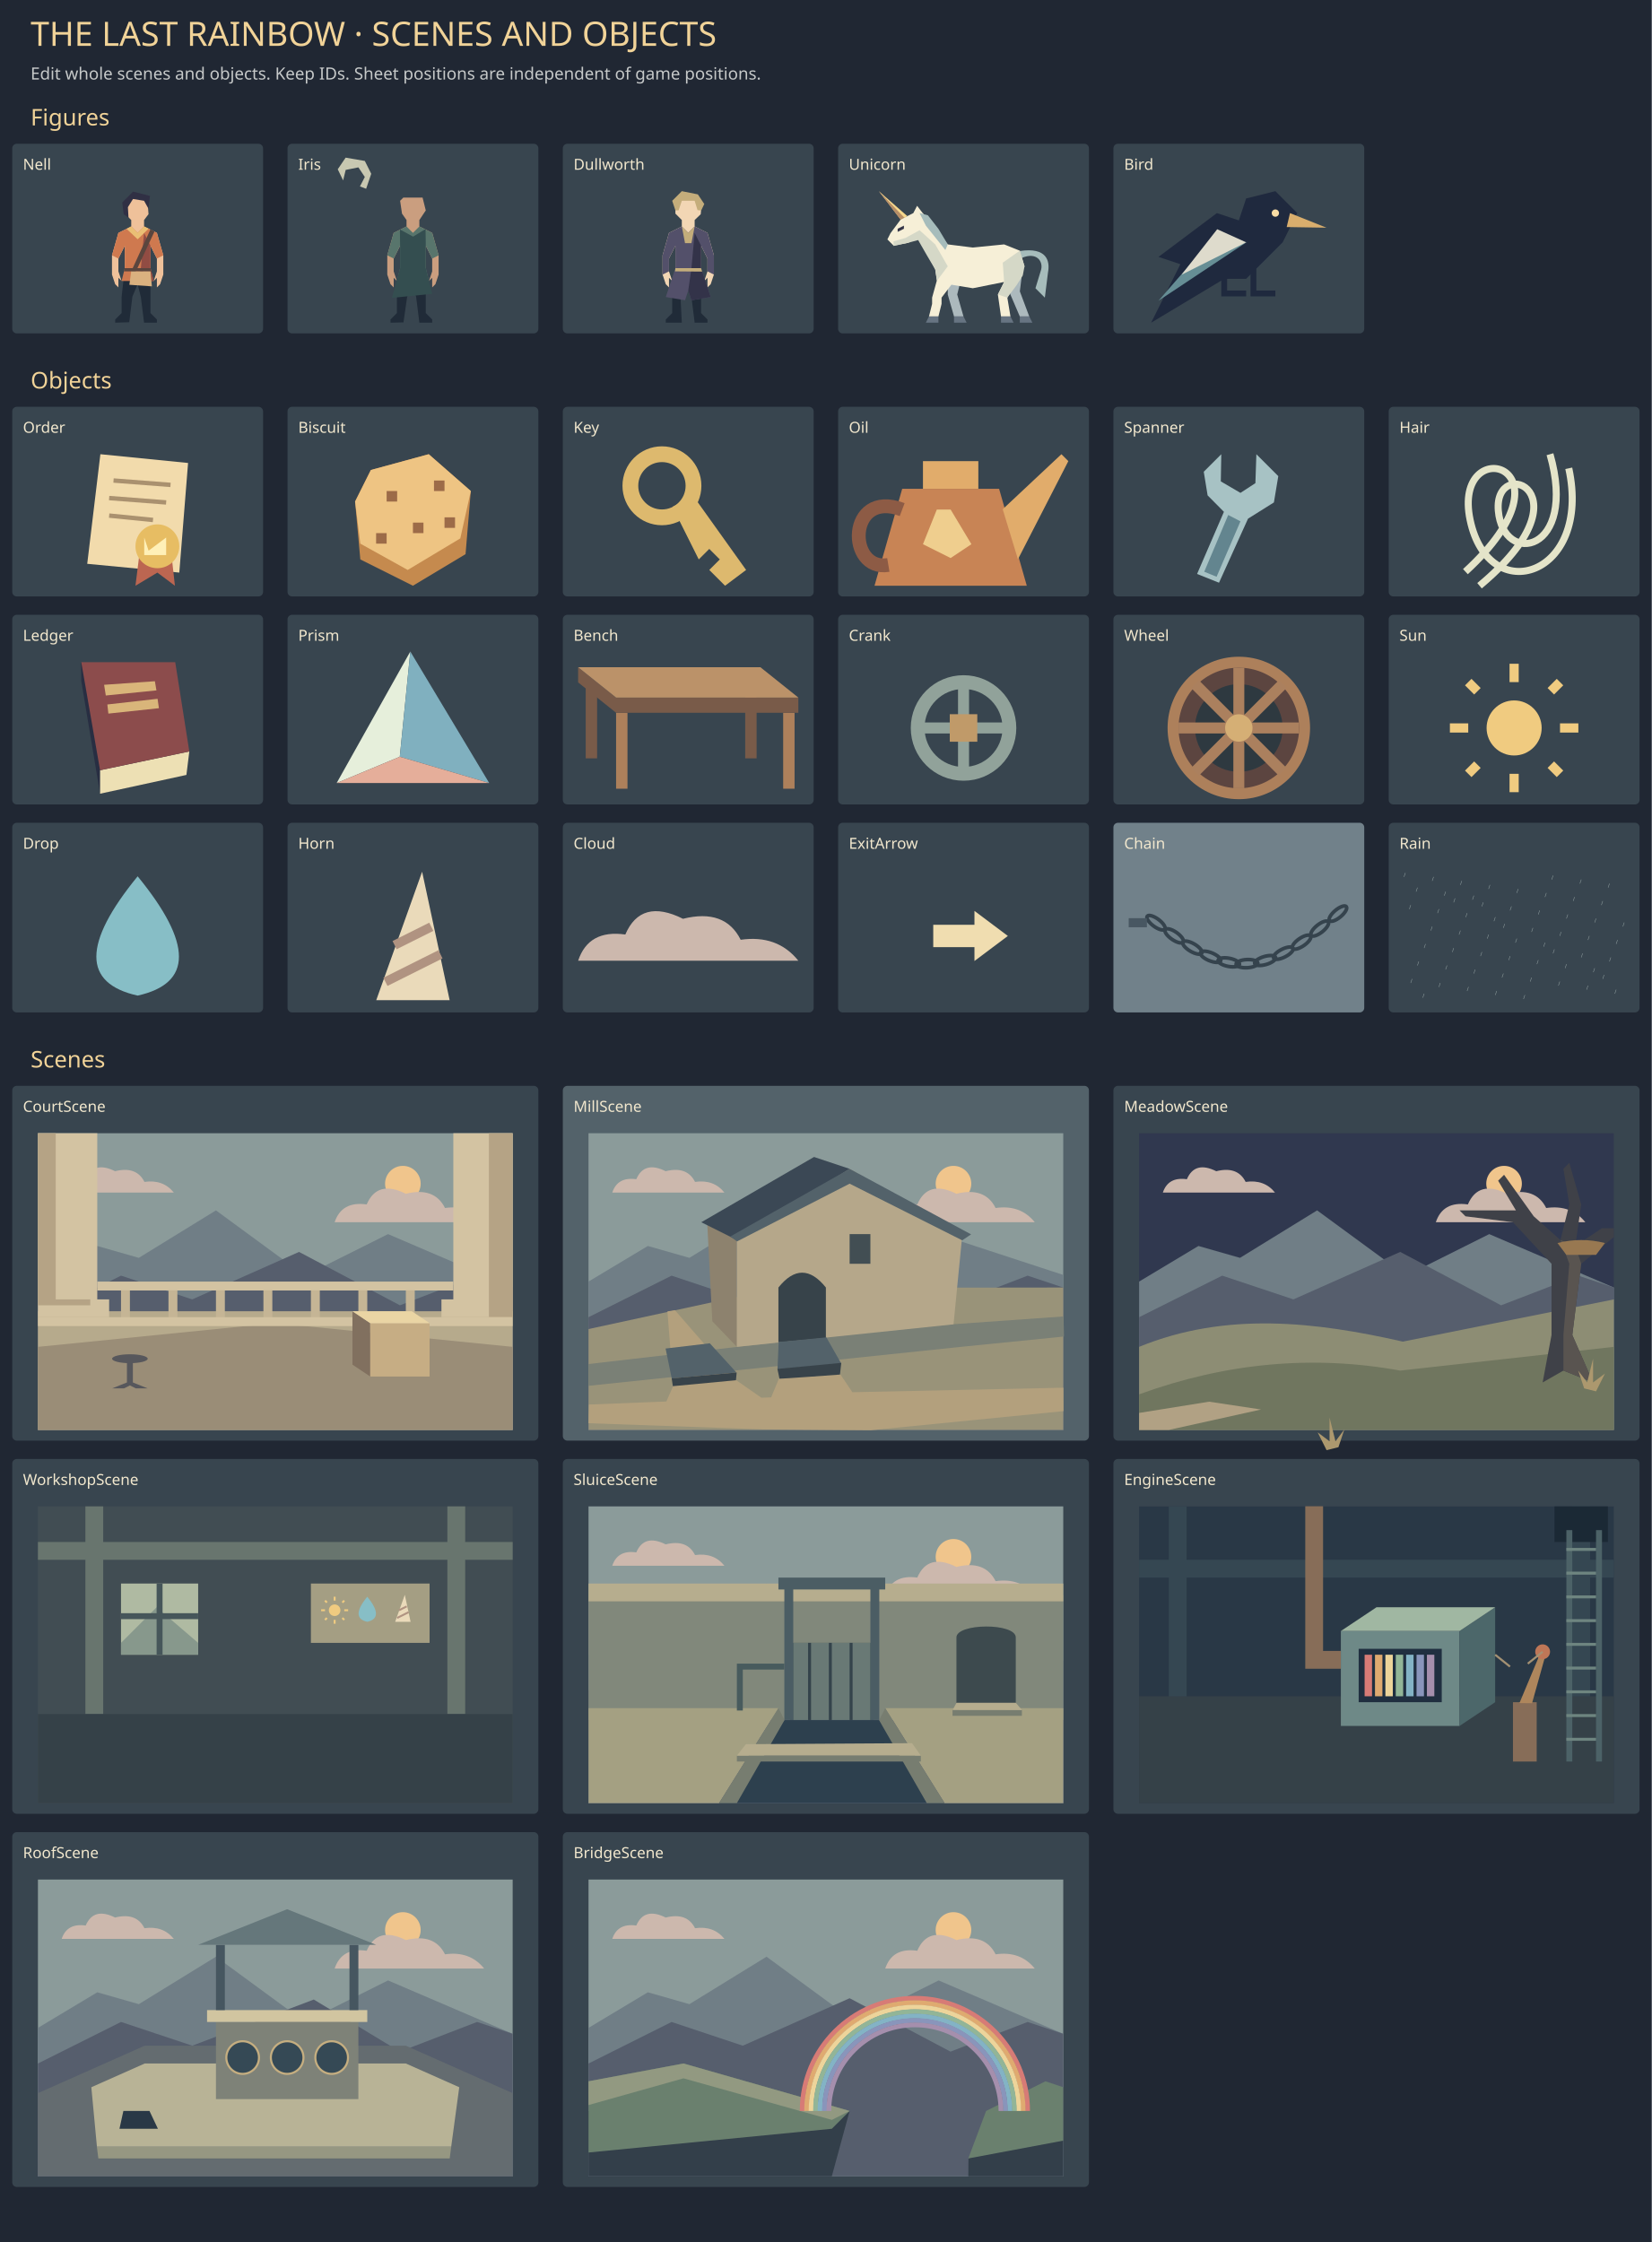
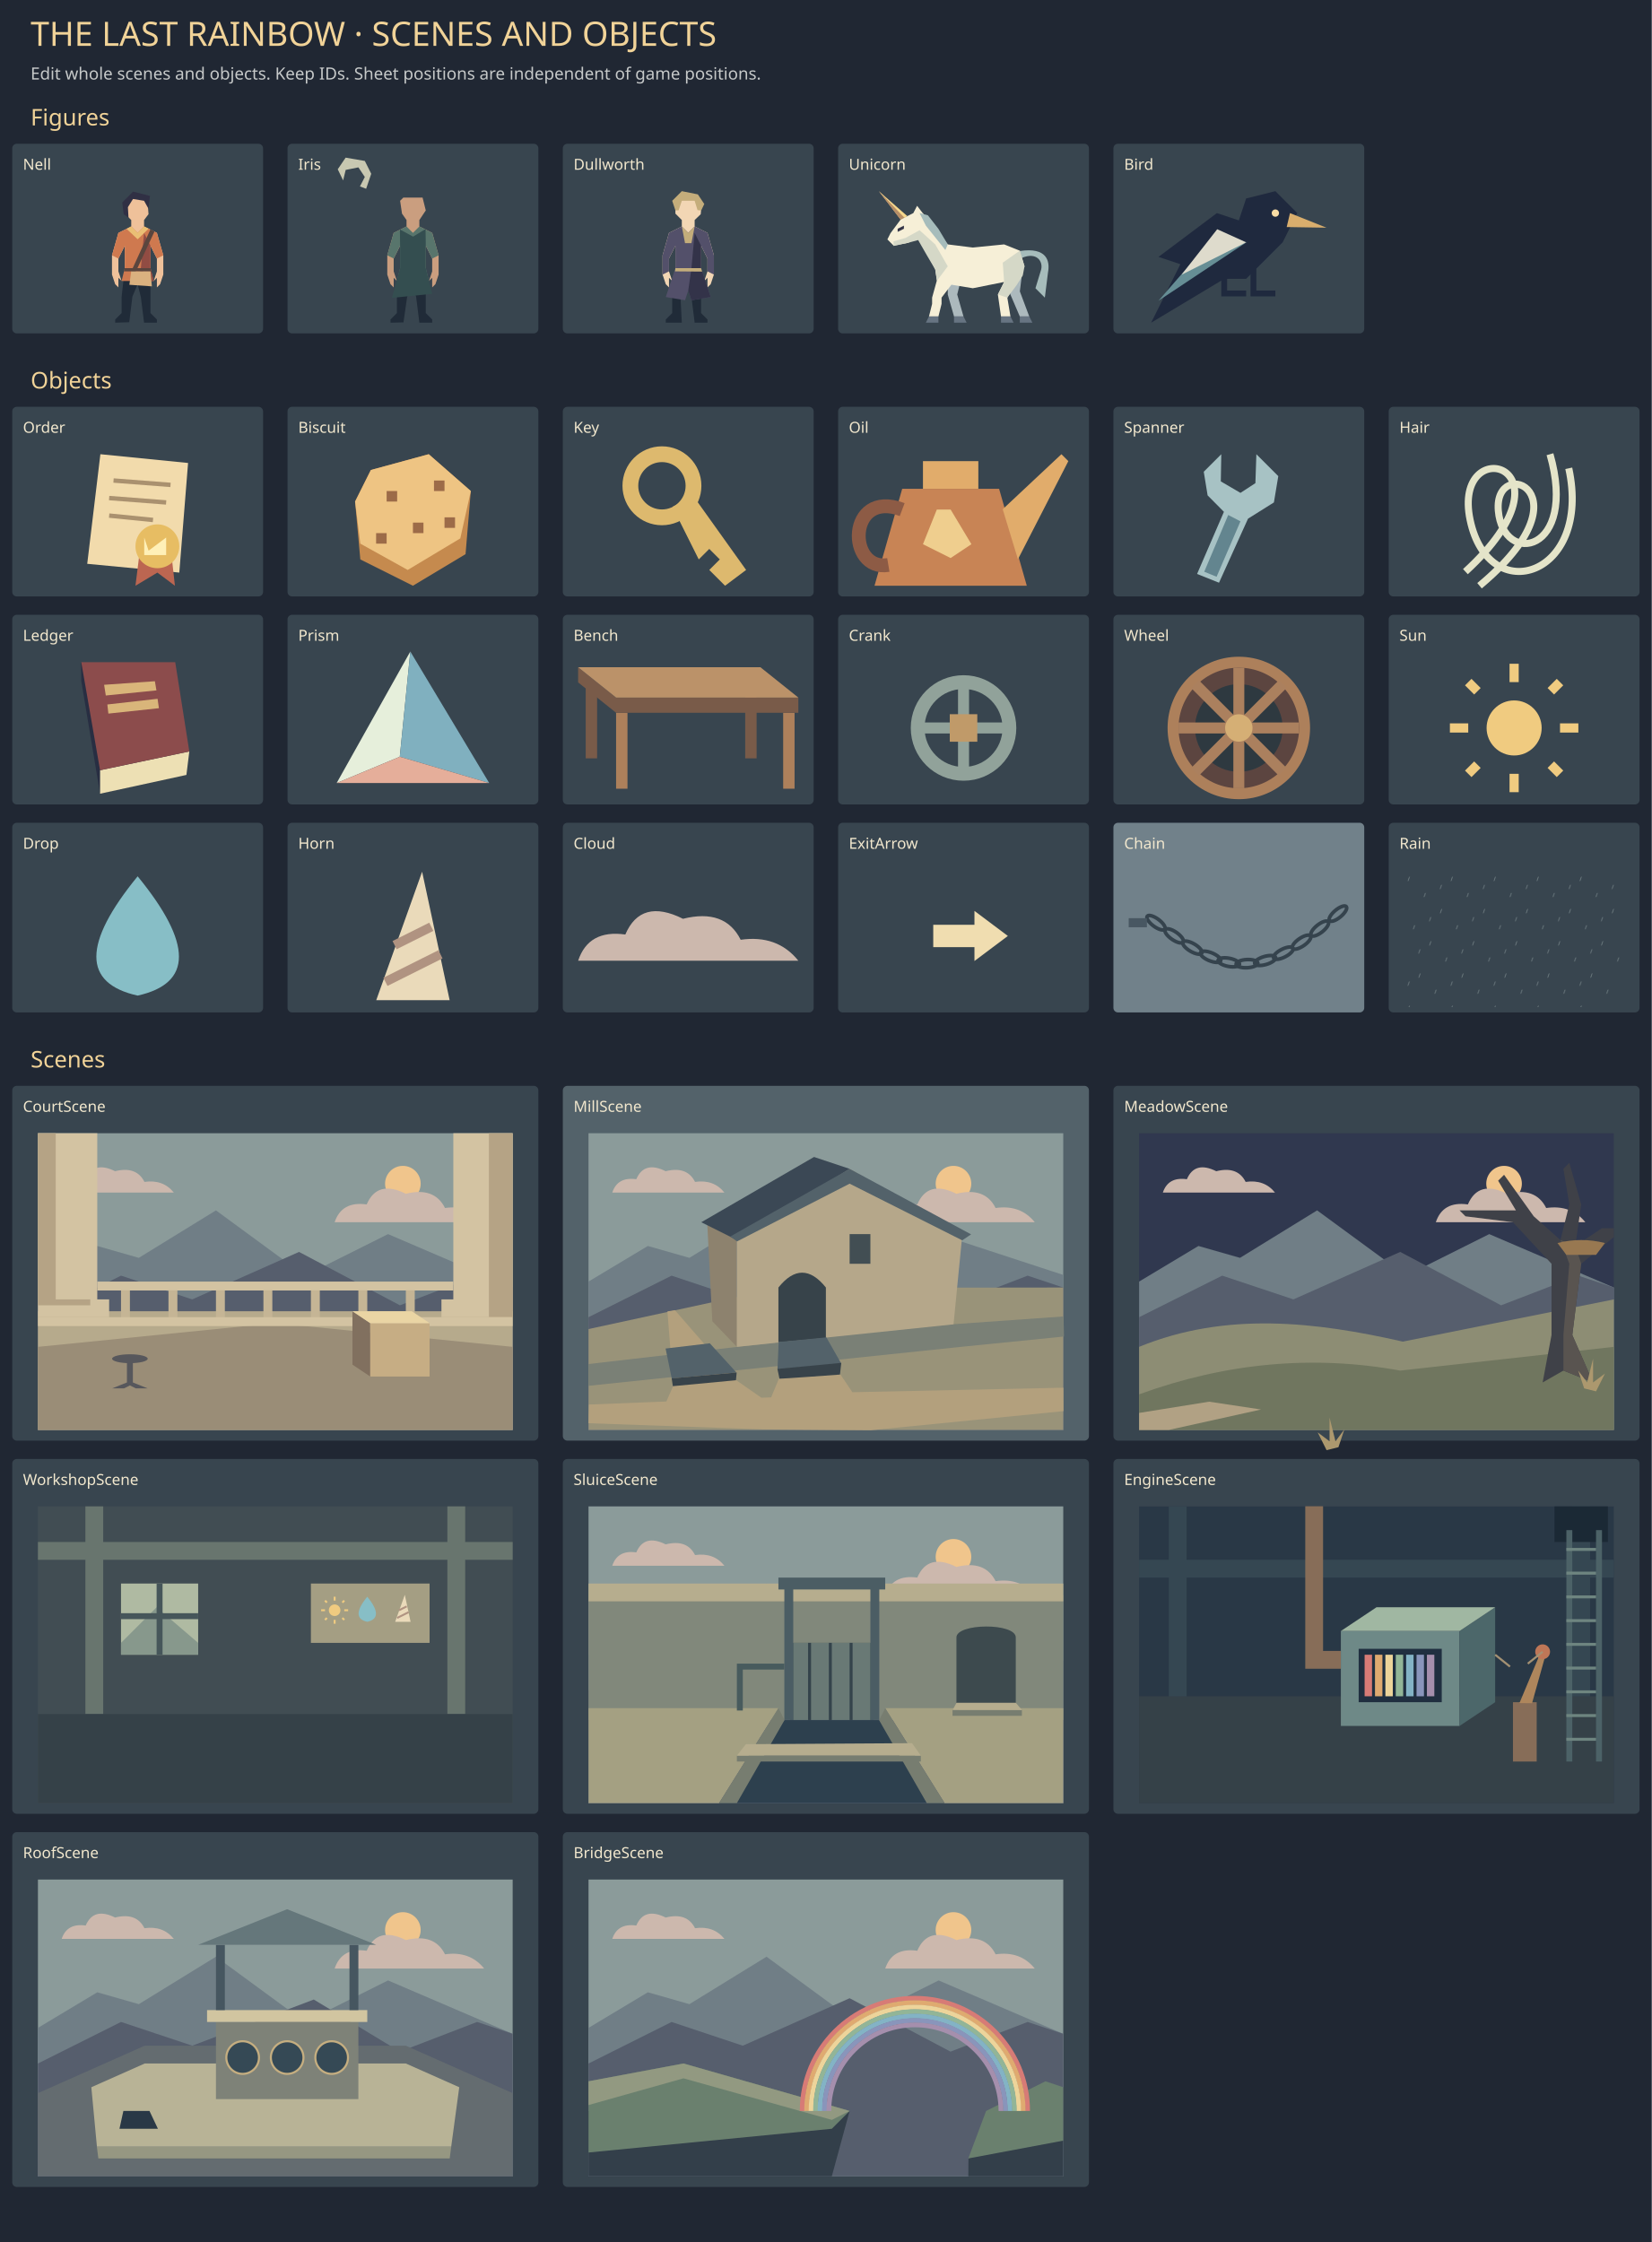
<svg xmlns="http://www.w3.org/2000/svg" viewBox="0 0 1080 1466">
  <rect id="atlas-background" width="1080" height="1466" fill="#202733" />
  <text x="20" y="30" font-family="sans-serif" font-size="22" fill="#f1d398" style="white-space: pre;">THE LAST RAINBOW · SCENES AND OBJECTS</text>
  <text x="20" y="52" font-family="sans-serif" font-size="11" fill="#c6c9c9" style="white-space: pre;">Edit whole scenes and objects. Keep IDs. Sheet positions are independent of game positions.</text>
  <text x="20" y="82" font-family="sans-serif" font-size="15" fill="#f1d398" style="white-space: pre;">Figures</text>
  <rect id="cell-Nell" x="8" y="94" width="164" height="124" rx="3" fill="#38454f" />
  <text id="label-Nell" x="15" y="111" font-family="sans-serif" font-size="10" fill="#f2e8ce" style="white-space: pre;">Nell</text>
  <g id="slot-Nell" transform="translate(69.024 125.000) scale(2.0976)" fill="#efc19a" color="#82afb3">
    <g id="Nell">
      <g fill="#efc19a">
        <path d="M 7 2 L 13 2 L 13.39 7.17 L 12 9 L 12 11 L 16 13 L 18 20 L 18 26 L 17 29 L 16 30 L 16 27 L 15 28 L 16 25 L 16 21 L 14 17 L 14 25 L 6 25 L 6 17 L 4 21 L 4 25 L 5 28 L 4 27 L 4 30 L 3 29 L 2 26 L 2 20 L 4 13 L 8 11 L 8 9 L 6 7 L 6 3 L 7 2 Z" />
      </g>
      <g>
        <path fill="#202b38" d="M 6 24 L 14 24 L 14 33 L 14 38 L 16 40 L 16 41 L 12 41 L 11 33 L 10 29 L 8.36 32.89 L 7.38 40.86 L 3 41 L 3 40 L 5 38 L 5 33 L 6 24 Z" />
      </g>
      <g fill="#cf794f">
        <path d="M8 11L10 13 12 11 16 13 18 20L16 21 14 17V24L15 28H5L6 24V17L4 21 2 20 4 13Z" />
      </g>
      <path fill="#914c43" d="M12 13L14 17 14 24 15 28 10 28 11 24Z" />
      <path fill="#303044" d="M 5.65 7.2 L 5.19 3.53 L 8.56 0.14 L 13.84 1.47 L 13.38 5.48 L 12 3 L 8.55 2.44 L 6.96 4.99 L 7.15 8.3 L 5.65 7.2 Z" />
      <path fill="#eabf75" d="M 8 11 L 10 13 L 12 11 L 13.41 11.69 L 10 15 L 6.55 11.75 L 8 11 Z" />
      <path fill="#5a453e" d="M 6 24 L 14 24 L 14.34 25.07 L 5.7 24.99 L 6 24 Z M 14 11.9 L 15.25 12.57 L 9 26 L 8 25 L 14 11.9 Z" />
      <path fill="#dab17f" d="M 7.98 25.03 L 14 25 L 14.44 29.67 L 7.42 29.18 L 7.98 25.03 Z" />
    </g>
  </g>
  <rect id="cell-Iris" x="188" y="94" width="164" height="124" rx="3" fill="#38454f" />
  <text id="label-Iris" x="195" y="111" font-family="sans-serif" font-size="10" fill="#f2e8ce" style="white-space: pre;">Iris</text>
  <g id="slot-Iris" transform="translate(249.024 125.000) scale(2.0976)" fill="#efc19a" color="#82afb3">
    <g id="Iris">
      <g fill="#ca9e7f">
        <path d="M 7 2 L 13 2 L 14 6 L 12 9 L 12 11 L 16 13 L 18 20 L 18 26 L 17 29 L 16 30 L 16 27 L 15 28 L 16 25 L 16 21 L 14 17 L 14 25 L 6 25 L 6 17 L 4 21 L 4 25 L 5 28 L 4 27 L 4 30 L 3 29 L 2 26 L 2 20 L 4 13 L 8 11 L 8 9 L 6.59 7 L 6 3 L 7 2 Z" />
      </g>
      <g>
        <path fill="#202b38" d="M 6 24 L 14 24 L 14 33 L 14 38 L 16 40 L 16 41 L 12 41 L 11 33 L 10 29 L 8.19 32.97 L 7.05 40.91 L 3 41 L 3 40 L 5 38 L 5 33 L 6 24 Z" />
      </g>
      <g fill="#58756c">
        <path d="M8 11L10 13 12 11 16 13 18 20L16 21 14 17V24L15 28H5L6 24V17L4 21 2 20 4 13Z" />
      </g>
      <path fill="#344e50" d="M 13.93 11.8 L 14 17 L 14 24 L 16 32 L 3.47 33.25 L 6 24 L 6 17 L 5.94 11.95 L 10.05 14.17 L 13.93 11.8 Z" />
      <path fill="#c8c8b1" d="M 5.59 0.36 L 4 5.03 L 6 9.03 L 11.98 10.06 L 14.44 6.43 L 12.76 2.96 L 11.97 6.23 L 8 7.03 L 6 4.03 L 7.52 1.09 L 5.59 0.36 Z" style="transform-box: fill-box; transform-origin: 50% 50%;" transform="matrix(-1, 0, 0, -1, 1.000003, -0.39)" />
    </g>
  </g>
  <rect id="cell-Dullworth" x="368" y="94" width="164" height="124" rx="3" fill="#38454f" />
  <text id="label-Dullworth" x="375" y="111" font-family="sans-serif" font-size="10" fill="#f2e8ce" style="white-space: pre;">Dullworth</text>
  <g id="slot-Dullworth" transform="translate(429.024 125.000) scale(2.0976)" fill="#efc19a" color="#82afb3">
    <g id="Dullworth">
      <g fill="#f2d6b4">
        <path d="M 7 2 L 13 2 L 14 6 L 13.89 7.18 L 12 9 L 12 11 L 16 13 L 18 20 L 18 26 L 17 29 L 16 30 L 16 27 L 15 28 L 16 25 L 16 21 L 14 17 L 14 25 L 6 25 L 6 17 L 4 21 L 4 25 L 5 28 L 4 27 L 4 30 L 3 29 L 2 26 L 2 20 L 4 13 L 8 11 L 8 9 L 6 7 L 6 3 L 7 2 Z" />
      </g>
      <g>
        <path fill="#202b38" d="M 6 24 L 14 24 L 14 33 L 14 38 L 16 40 L 16 41 L 12 41 L 11 33 L 10 29 L 7.6 33.14 L 8 41 L 3 41 L 3 40 L 5 38 L 5 33 L 6 24 Z" />
      </g>
      <g fill="#53506a" />
      <path fill="#53506a" d="M 17 33 L 11 34 L 10 31 L 9 34 L 3 33 L 6 24 L 6 17 L 4 21 L 4 25 L 2 26 L 2 20 L 4 13 L 8 11 L 10 13 L 12 11 L 16 13 L 18 20 L 18 26 L 16 25 L 16 21 L 14 17 L 14 24 Z" />
      <path fill="#333349" d="M12 13L14 17 14 24 17 33 11 34 10 31 11 24Z" />
      <path fill="#c4ad7b" d="M 6 6 L 5 3 L 8 0 L 13 1 L 15 4 L 14.03 6.03 L 12.89 5.9 L 12 3 L 8 3 L 7 6 L 6 6 Z M 8 11 L 10 13 L 12 11 L 11 16.21 L 9 16.21 L 8 11 Z M 6 24 L 14 24 L 14.33 25.07 L 5.86 25 L 6 24 Z" />
    </g>
  </g>
  <rect id="cell-Unicorn" x="548" y="94" width="164" height="124" rx="3" fill="#38454f" />
  <text id="label-Unicorn" x="555" y="111" font-family="sans-serif" font-size="10" fill="#f2e8ce" style="white-space: pre;">Unicorn</text>
  <g id="slot-Unicorn" transform="translate(570.546 125.000) scale(2.0476)" fill="#efc19a" color="#82afb3">
    <g id="Unicorn">
      <path fill="#acb9bd" d="M 24 24 L 29 25 L 27.02 33 L 29.02 40 L 26 40 L 24 33 L 24 24 Z M 42 24 L 48 24 L 47.02 32 L 50.02 40 L 47 40 L 44 33 L 42 24 Z" />
      <path fill="#a6bcbb" d="M 46.99 19.12 C 55.66 17.79 56.72 22.31 56 26 L 55 34 L 52 31 L 53.82 25.04 C 54.49 22.37 52.34 19.31 47.67 21.31 L 46.99 19.12 Z" />
      <path fill="#f6efd7" d="M 5.72 13.41 L 9 9 L 13 7 L 14.21 4.67 L 15.99 6.99 L 16.03 6.99 L 24 17 L 32 18 L 42 17 L 47 19 L 48.51 24 L 43.02 34 L 44.02 40 L 41 40 L 40 33 L 42 29 L 32 31 L 25.17 29.87 L 22.02 34 L 22.02 36 L 21.02 40 L 18 40 L 19 36 L 19 34 L 20.51 28.54 L 20 25 L 17 19 L 15 13 L 11.47 16.46 L 6.72 17.41 L 4.72 15.41 L 5.72 13.41 Z" />
      <path fill="#d5d8c7" d="M 6.68 16.03 L 6.7 17.49 L 11.49 16.45 L 14.54 15.61 L 17.22 20.29 L 20 25 L 20.57 28.59 L 24 24 L 20 17 L 15 12.47 L 10.49 14.94 L 6.68 16.03 Z M 47 19 L 48.51 24 L 47.96 26.91 L 46 30 L 43.02 34 L 40 33 L 42 29 L 41.56 22.84 L 47 19 Z" />
      <path fill="#677482" d="M 18 40 L 21.02 40 L 21.02 42 L 17 42 L 18 40 Z M 26 40 L 29.02 40 L 30.02 42 L 26 42 L 26 40 Z M 41 40 L 44.02 40 L 45.02 42 L 41 42 L 41 40 Z M 47 40 L 50.02 40 L 51.02 42 L 47 42 L 47 40 Z" />
      <path fill="#a6bcbb" d="M 15 7 L 17.66 7.71 L 21 12 L 24 17 L 23.23 18.79 L 17 11 L 15 7 Z" />
      <path fill="#f7d88c" d="M 8.99 9.07 L 2 0 L 11.11 7.99 L 8.99 9.07 Z" />
      <path fill="#b68e67" d="M 2 0 L 10.13 8.44 L 8.93 9.12 L 2 0 Z" />
      <path fill="#333447" d="M8 12L10 11 10 12 8 13Z" />
    </g>
  </g>
  <rect id="cell-Bird" x="728" y="94" width="164" height="124" rx="3" fill="#38454f" />
  <text id="label-Bird" x="735" y="111" font-family="sans-serif" font-size="10" fill="#f2e8ce" style="white-space: pre;">Bird</text>
  <g id="slot-Bird" transform="translate(752.667 125.000) scale(4.7778)" fill="#efc19a" color="#82afb3">
    <g id="Bird">
      <path fill="#1f293e" d="M1 9L9 3 12 4 13 1 17 0 20 3 18 7 13 12 10 12 0 18 4 10Z" />
      <path fill="#668e95" d="M 5.39 9.95 L 1 15 L 13.14 6.93 L 5.39 9.95 Z" />
      <path fill="#dedbcc" d="M 9.04 5.21 L 13 7 L 4.17 11.43 L 9.04 5.21 Z" />
      <path fill="#d9ae6d" d="M 19 3 L 24 5 L 18.55 4.91 L 19 3 Z" />
      <circle cx="17" cy="3" r=".5" fill="#f9dda5" />
      <path stroke="#1f293e" stroke-width=".8" fill="none" d="M10 11V14H13M14 9V14H17" />
    </g>
  </g>
  <text x="20" y="254" font-family="sans-serif" font-size="15" fill="#f1d398" style="white-space: pre;">Objects</text>
  <rect id="cell-Order" x="8" y="266" width="164" height="124" rx="3" fill="#38454f" />
  <text id="label-Order" x="15" y="283" font-family="sans-serif" font-size="10" fill="#f2e8ce" style="white-space: pre;">Order</text>
  <g id="slot-Order" transform="translate(57.033 294.133) scale(2.8667)" fill="#efc19a" color="#82afb3">
    <g id="Order">
      <path fill="#f2dbac" d="M3 1L23 3 21 28 0 26Z" />
      <path stroke="#aa916f" d="M6 7L19 8M5 11L18 12M5 15L15 16" />
      <path fill="#bc6651" d="M12 23L11 31 16 28 20 31 19 22Z" />
      <circle cx="16" cy="22" r="5" fill="#e7bd63" />
      <path fill="#fff0b7" d="M13 20L14 23 18 20 18 24 13 24Z" />
    </g>
  </g>
  <rect id="cell-Biscuit" x="188" y="266" width="164" height="124" rx="3" fill="#38454f" />
  <text id="label-Biscuit" x="195" y="283" font-family="sans-serif" font-size="10" fill="#f2e8ce" style="white-space: pre;">Biscuit</text>
  <g id="slot-Biscuit" transform="translate(232.160 297.000) scale(3.44)" fill="#efc19a" color="#82afb3">
    <g id="Biscuit">
      <path fill="#c58a4e" d="M3 3L14 0 22 7 21 19 11 25 1 20 0 9Z" />
      <path fill="#eec483" d="M3 3L14 0 22 7 20 16 10 22 1 17 0 9Z" />
      <path fill="#9c6b48" d="M6 7H8V9H6ZM15 5H17V7H15ZM11 13H13V15H11ZM4 15H6V17H4ZM17 12H19V14H17Z" />
    </g>
  </g>
  <rect id="cell-Key" x="368" y="266" width="164" height="124" rx="3" fill="#38454f" />
  <text id="label-Key" x="375" y="283" font-family="sans-serif" font-size="10" fill="#f2e8ce" style="white-space: pre;">Key</text>
  <g id="slot-Key" transform="translate(405.280 290.120) scale(3.44)" fill="#efc19a" color="#82afb3">
    <g id="Key">
      <circle cx="8" cy="8" r="6" fill="none" stroke="#ddb96e" stroke-width="3" />
      <path fill="#ddb96e" d="M10 12L14 10 24 24 20 27 17 24 19 22 17 20 15 22Z" />
    </g>
  </g>
  <rect id="cell-Oil" x="548" y="266" width="164" height="124" rx="3" fill="#38454f" />
  <text id="label-Oil" x="555" y="283" font-family="sans-serif" font-size="10" fill="#f2e8ce" style="white-space: pre;">Oil</text>
  <g id="slot-Oil" transform="translate(571.785 274.368) scale(4.5263)" fill="#efc19a" color="#82afb3">
    <g id="Oil">
      <path fill="#c88455" d="M4 10L18 10 22 24 0 24Z" />
      <path fill="#e1ac6b" d="M 7 6 L 15 6 L 15 10 L 7 10 L 7 6 Z M 18.52 12.95 L 27 5 L 28 6 L 20.72 20.18 L 18.52 12.95 Z" />
      <path stroke="#8d5b45" fill="none" stroke-width="2" d="M4 13C-4 10-4 22 2 21" />
      <path fill="#efce8e" d="M9 13L7 18 11 20 14 18 11 13Z" />
    </g>
  </g>
  <rect id="cell-Spanner" x="728" y="266" width="164" height="124" rx="3" fill="#38454f" />
  <text id="label-Spanner" x="735" y="283" font-family="sans-serif" font-size="10" fill="#f2e8ce" style="white-space: pre;">Spanner</text>
  <g id="slot-Spanner" transform="translate(781.333 297.000) scale(2.8667)" fill="#efc19a" color="#82afb3">
    <g id="Spanner">
      <path fill="#a7c2c4" d="M 6 0 L 5.89 6.2 L 10.37 8.82 L 13.78 6.6 L 14 0 L 19 5 L 18 11 L 12.1 14.7 L 5.48 29.31 L 0.48 27.31 L 6.6 13.14 L 2.88 9.39 L 2 4 L 6 0 Z" />
      <path fill="#63858f" d="M 7.58 13.86 L 2.11 26.81 L 4.93 27.95 L 10.37 15.31 L 7.58 13.86 Z" />
    </g>
  </g>
  <rect id="cell-Hair" x="908" y="266" width="164" height="124" rx="3" fill="#38454f" />
  <text id="label-Hair" x="915" y="283" font-family="sans-serif" font-size="10" fill="#f2e8ce" style="white-space: pre;">Hair</text>
  <g id="slot-Hair" transform="translate(948.943 297.000) scale(3.0714)" fill="#efc19a" color="#82afb3">
    <g id="Hair">
      <path d="M3 25C28 2 0-5 4 14S30 26 25 3M6 28C30 8 9 0 10 12S27 21 21 0" fill="none" stroke="#e4e4c9" stroke-width="1.5" />
    </g>
  </g>
  <rect id="cell-Ledger" x="8" y="402" width="164" height="124" rx="3" fill="#38454f" />
  <text id="label-Ledger" x="15" y="419" font-family="sans-serif" font-size="10" fill="#f2e8ce" style="white-space: pre;">Ledger</text>
  <g id="slot-Ledger" transform="translate(47.000 429.929) scale(3.0714)" fill="#efc19a" color="#82afb3">
    <g id="Ledger">
      <path fill="#282e42" d="M 2 5 L 1.94 1.01 L 24.46 24.9 L 6 29 L 2 5 Z" />
      <path fill="#ede0b4" d="M 6 24 L 25 20 L 24.38 25 L 6 29 L 6 24 Z" />
      <path fill="#8c4c4c" d="M2 1L22 1 25 20 6 24Z" />
      <path fill="#d9b57a" d="M 6.86 5.81 L 17.67 5.05 L 18 7 L 7.22 8.09 L 6.86 5.81 Z M 7.55 10 L 18.24 8.79 L 18.53 10.79 L 7.77 11.94 L 7.55 10 Z" />
    </g>
  </g>
  <rect id="cell-Prism" x="188" y="402" width="164" height="124" rx="3" fill="#38454f" />
  <text id="label-Prism" x="195" y="419" font-family="sans-serif" font-size="10" fill="#f2e8ce" style="white-space: pre;">Prism</text>
  <g id="slot-Prism" transform="translate(220.120 433.000) scale(3.44)" fill="#efc19a" color="#82afb3">
    <g id="Prism">
      <path fill="#e6efdb" d="M 14 -2.03 L 12 17.97 L 0 22.97 L 14 -2.03 Z" />
      <path fill="#80b0bf" d="M 14 -2.03 L 29 22.97 L 12 17.97 L 14 -2.03 Z" />
      <path fill="#e5ae9a" d="M 0 22.97 L 12 17.97 L 29 22.97 L 0 22.97 Z" />
    </g>
  </g>
  <rect id="cell-Bench" x="368" y="402" width="164" height="124" rx="3" fill="#38454f" />
  <text id="label-Bench" x="375" y="419" font-family="sans-serif" font-size="10" fill="#f2e8ce" style="white-space: pre;">Bench</text>
  <g id="slot-Bench" transform="translate(378.000 436.276) scale(2.4828)" fill="#efc19a" color="#82afb3">
    <g id="Bench">
      <path fill="#795b49" d="M2 4H5V24H2Z M44 4H47V24H44Z" />
      <path fill="#ad805b" d="M10 12H13V32H10Z M54 12H57V32H54Z" />
      <path fill="#795b49" d="M0 0L10 8H58V12H10L0 4Z" />
      <path fill="#bb9269" d="M0 0H48L58 8H10Z" />
    </g>
  </g>
  <rect id="cell-Crank" x="548" y="402" width="164" height="124" rx="3" fill="#38454f" />
  <text id="label-Crank" x="555" y="419" font-family="sans-serif" font-size="10" fill="#f2e8ce" style="white-space: pre;">Crank</text>
  <g id="slot-Crank" transform="translate(630.000 476.000) scale(6)" fill="#efc19a" color="#82afb3">
    <g id="Crank">
      <circle r="5" fill="none" stroke="#91a29a" stroke-width="1.5" />
      <path stroke="#91a29a" stroke-width="1.2" d="M-5 0H5M0-5V5" />
      <path fill="#c09a69" d="M-1.5-1.5H1.5V1.5H-1.5Z" />
    </g>
  </g>
  <rect id="cell-Wheel" x="728" y="402" width="164" height="124" rx="3" fill="#38454f" />
  <text id="label-Wheel" x="735" y="419" font-family="sans-serif" font-size="10" fill="#f2e8ce" style="white-space: pre;">Wheel</text>
  <g id="slot-Wheel" transform="translate(810.000 476.000) scale(3.5833)" fill="#efc19a" color="#82afb3">
    <g id="Wheel">
      <circle cx="0" cy="0" r="12" fill="#5c4540" stroke="#ad805b" stroke-width="2" />
      <circle r="8" fill="#2e3940" />
      <path stroke="#ab805e" stroke-width="2" d="M-11 0H11M0-11V11M-8-8L8 8M-8 8L8-8" />
      <circle r="2.5" fill="#d5af75" />
    </g>
  </g>
  <rect id="cell-Sun" x="908" y="402" width="164" height="124" rx="3" fill="#38454f" />
  <text id="label-Sun" x="915" y="419" font-family="sans-serif" font-size="10" fill="#f2e8ce" style="white-space: pre;">Sun</text>
  <g id="slot-Sun" transform="translate(990.000 476.000) scale(6)" fill="#efc19a" color="#82afb3">
    <g id="Sun">
      <circle r="3" fill="#f0cb80" />
      <path stroke="#f0cb80" d="M0-7V-5M0 5V7M-7 0H-5M5 0H7M-5-5L-4-4M4 4L5 5M-5 5L-4 4M4-4L5-5" />
    </g>
  </g>
  <rect id="cell-Drop" x="8" y="538" width="164" height="124" rx="3" fill="#38454f" />
  <text id="label-Drop" x="15" y="555" font-family="sans-serif" font-size="10" fill="#f2e8ce" style="white-space: pre;">Drop</text>
  <g id="slot-Drop" transform="translate(90.000 615.000) scale(6)" fill="#efc19a" color="#82afb3">
    <g id="Drop">
      <path fill="#87bec6" d="M0-7Q-9 4 0 6Q9 4 0-7Z" />
    </g>
  </g>
  <rect id="cell-Horn" x="188" y="538" width="164" height="124" rx="3" fill="#38454f" />
  <text id="label-Horn" x="195" y="555" font-family="sans-serif" font-size="10" fill="#f2e8ce" style="white-space: pre;">Horn</text>
  <g id="slot-Horn" transform="translate(270.000 618.000) scale(6)" fill="#efc19a" color="#82afb3">
    <g id="Horn">
      <path fill="#eadaba" d="M-4 6L1-8 4 6Z" />
      <path stroke="#b09381" d="M-2 0L2-2M-3 4L3 1" />
    </g>
  </g>
  <rect id="cell-Cloud" x="368" y="538" width="164" height="124" rx="3" fill="#38454f" />
  <text id="label-Cloud" x="375" y="555" font-family="sans-serif" font-size="10" fill="#f2e8ce" style="white-space: pre;">Cloud</text>
  <g id="slot-Cloud" transform="translate(378.000 593.922) scale(3.4286)" fill="#efc19a" color="#82afb3">
    <g id="Cloud">
      <path fill="#ccb8ad" d="M0 10Q2 4 9 5Q12-2 20 2Q28 0 31 6Q38 5 42 10Z" />
    </g>
  </g>
  <rect id="cell-ExitArrow" x="548" y="538" width="164" height="124" rx="3" fill="#38454f" />
  <text id="label-ExitArrow" x="555" y="555" font-family="sans-serif" font-size="10" fill="#f2e8ce" style="white-space: pre;">ExitArrow</text>
  <g id="slot-ExitArrow" transform="translate(648.000 612.000) scale(6)" fill="#efc19a" color="#82afb3">
    <g id="ExitArrow">
      <path fill="#f0ddb0" d="M 1.83 0 L -1.81 -2.73 L -1.81 -1.22 L -6.3 -1.22 L -6.3 1.22 L -1.81 1.22 L -1.81 2.73 L 1.83 0 Z" style="" />
    </g>
  </g>
  <rect id="cell-Chain" x="728" y="538" width="164" height="124" rx="3" fill="#71818a" />
  <text id="label-Chain" x="735" y="555" font-family="sans-serif" font-size="10" fill="#f2e8ce" style="white-space: pre;">Chain</text>
  <g id="slot-Chain" transform="translate(461.414 365.423) scale(2.974)" fill="#efc19a" color="#82afb3">
    <g id="Chain">
      <g transform="translate(99 80.0)">
        <g transform="rotate(36.3307)">
          <ellipse rx="2.4" ry=".9" fill="none" stroke="#35434d" stroke-width=".8" />
        </g>
      </g>
      <g transform="translate(103 82.89017)">
        <g transform="rotate(34.87488)">
          <ellipse rx="2.4" ry=".9" fill="none" stroke="#35434d" stroke-width=".8" />
        </g>
      </g>
      <g transform="translate(107 85.47785)">
        <g transform="rotate(30.34473)">
          <ellipse rx="2.4" ry=".9" fill="none" stroke="#35434d" stroke-width=".8" />
        </g>
      </g>
      <g transform="translate(111 87.49017)">
        <g transform="rotate(22.37429)">
          <ellipse rx="2.4" ry=".9" fill="none" stroke="#35434d" stroke-width=".8" />
        </g>
      </g>
      <g transform="translate(115 88.71057)">
        <g transform="rotate(10.90728)">
          <ellipse rx="2.4" ry=".9" fill="none" stroke="#35434d" stroke-width=".8" />
        </g>
      </g>
      <g transform="translate(119 89.0)">
        <g transform="rotate(-2.862405)">
          <ellipse rx="2.4" ry=".9" fill="none" stroke="#35434d" stroke-width=".8" />
        </g>
      </g>
      <g transform="translate(123 88.31057)">
        <g transform="rotate(-16.31483)">
          <ellipse rx="2.4" ry=".9" fill="none" stroke="#35434d" stroke-width=".8" />
        </g>
      </g>
      <g transform="translate(127 86.69017)">
        <g transform="rotate(-27.09635)">
          <ellipse rx="2.4" ry=".9" fill="none" stroke="#35434d" stroke-width=".8" />
        </g>
      </g>
      <g transform="translate(131 84.27785)">
        <g transform="rotate(-34.42676)">
          <ellipse rx="2.4" ry=".9" fill="none" stroke="#35434d" stroke-width=".8" />
        </g>
      </g>
      <g transform="translate(135 81.29017)">
        <g transform="rotate(-38.55338)">
          <ellipse rx="2.4" ry=".9" fill="none" stroke="#35434d" stroke-width=".8" />
        </g>
      </g>
      <g transform="translate(139 78.0)">
        <g transform="rotate(-39.87532)">
          <ellipse rx="2.4" ry=".9" fill="none" stroke="#35434d" stroke-width=".8" />
        </g>
      </g>
      <g>
        <path fill="#485762" d="M93 79H97V81H93Z" />
      </g>
    </g>
  </g>
  <rect id="cell-Rain" x="908" y="538" width="164" height="124" rx="3" fill="#38454f" />
  <text id="label-Rain" x="915" y="555" font-family="sans-serif" font-size="10" fill="#f2e8ce" style="white-space: pre;">Rain</text>
  <g id="slot-Rain" transform="translate(918.878 570.732) scale(0.878)" fill="#efc19a" color="#82afb3">
    <g id="Rain">
-       <path fill="none" d="M0 0l-1 3 M37 19l-1 3 M74 38l-1 3 M111 57l-1 3 M148 76l-1 3 M21 3l-1 3 M58 22l-1 3 M95 41l-1 3 M132 60l-1 3 M5 79l-1 3 M42 6l-1 3 M79 25l-1 3 M116 44l-1 3 M153 63l-1 3 M26 82l-1 3 M63 9l-1 3 M100 28l-1 3 M137 47l-1 3 M10 66l-1 3 M47 85l-1 3 M84 12l-1 3 M121 31l-1 3 M158 50l-1 3 M31 69l-1 3 M68 88l-1 3 M105 15l-1 3 M142 34l-1 3 M15 53l-1 3 M52 72l-1 3 M89 91l-1 3 M126 18l-1 3 M163 37l-1 3 M36 56l-1 3 M73 75l-1 3 M110 2l-1 3 M147 21l-1 3 M20 40l-1 3 M57 59l-1 3 M94 78l-1 3 M131 5l-1 3 M4 24l-1 3 M41 43l-1 3 M78 62l-1 3 M115 81l-1 3 M152 8l-1 3 M25 27l-1 3 M62 46l-1 3 M99 65l-1 3 M136 84l-1 3 M9 11l-1 3 M46 30l-1 3 M83 49l-1 3 M120 68l-1 3 M157 87l-1 3 M30 14l-1 3 M67 33l-1 3 M104 52l-1 3 M141 71l-1 3 M14 90l-1 3 M51 17l-1 3" stroke="#c9d9d399" stroke-width=".35" class="rain" />
+       <defs>
+         <pattern id="RainPattern" width="32" height="8" patternUnits="userSpaceOnUse" patternTransform="matrix(1 0 -1 3 0 0)">
+           <path d="M4 1v1M20 5v1M30 3v1" fill="none" stroke="#c9d9d399" stroke-width=".35" />
+         </pattern>
+         <clipPath id="RainClip">
+           <rect width="160" height="100" />
+         </clipPath>
+       </defs>
+       <g clip-path="url(#RainClip)">
+         <rect x="-16" y="-24" width="192" height="148" fill="url(#RainPattern)" class="rain" />
+       </g>
    </g>
  </g>
  <text x="20" y="698" font-family="sans-serif" font-size="15" fill="#f1d398" style="white-space: pre;">Scenes</text>
  <rect id="cell-CourtScene" x="8" y="710" width="344" height="232" rx="3" fill="#38454f" />
  <text id="label-CourtScene" x="15" y="727" font-family="sans-serif" font-size="10" fill="#f2e8ce" style="white-space: pre;">CourtScene</text>
  <g id="slot-CourtScene" transform="translate(24.800 741.000) scale(1.94)" fill="#efc19a" color="#82afb3">
    <g id="CourtScene">
      <g color="#8b9b9a">
        <rect width="160" height="100" fill="currentColor" />
      </g>
      <g transform="translate(123 17)">
        <circle r="6" fill="#f0c58c" />
      </g>
      <g transform="translate(8 11) scale(0.9)">
        <g class="drift">
          <path fill="#ccb8ad" d="M0 10Q2 4 9 5Q12-2 20 2Q28 0 31 6Q38 5 42 10Z" />
        </g>
      </g>
      <g transform="translate(100 18) scale(1.2)">
        <g class="drift">
          <path fill="#ccb8ad" d="M0 10Q2 4 9 5Q12-2 20 2Q28 0 31 6Q38 5 42 10Z" />
        </g>
      </g>
      <g>
        <path fill="#707e86" d="M0 50L20 38 34 42 60 26 90 48 118 34 160 52V100H0Z" />
      </g>
      <g>
        <path fill="#565e6d" d="M0 62L28 48 52 56 88 40 122 58 148 48 160 52V100H0Z" />
      </g>
      <g>
        <path fill="#b6aa8c" d="M0 60H160V100H0Z" />
        <path fill="#9a8d77" d="M0 72L80 64 160 72V100H0Z" />
      </g>
      <g>
        <path fill="#d3c3a2" d="M0 0H20V56H24V62H0Z M140 0H160V62H136V56H140Z" />
        <path fill="#b5a385" d="M 0 0 L 6 0 L 6 56 L 17.63 56 L 17.63 58 L 0 58 L 0 0 Z M 152 0 L 160 0 L 160 62 L 152 62 L 152 0 Z" />
      </g>
      <g>
        <path fill="#d3c3a2" d="M20 50H140V53H20Z" />
        <rect fill="#c5b595" x="28" y="53" width="3" height="10" />
        <rect fill="#c5b595" x="44" y="53" width="3" height="10" />
        <rect fill="#c5b595" x="60" y="53" width="3" height="10" />
        <rect fill="#c5b595" x="76" y="53" width="3" height="10" />
        <rect fill="#c5b595" x="92" y="53" width="3" height="10" />
        <rect fill="#c5b595" x="108" y="53" width="3" height="10" />
        <rect fill="#c5b595" x="124" y="53" width="3" height="10" />
        <path fill="#d3c3a2" d="M0 62H160V65H0Z" />
      </g>
      <g>
        <path fill="#81705f" d="M106 60L112 64V82L106 78Z" />
        <path fill="#c6ad84" d="M112 64H132V82H112Z" />
        <path fill="#ead5a4" d="M106 60H126L132 64H112Z" />
      </g>
      <g>
        <ellipse cx="31" cy="76" rx="6" ry="1.5" fill="#57575c" />
        <path fill="#57575c" d="M30 76H32V84L37 86H33L31 85 29 86H25L30 84Z" />
      </g>
    </g>
  </g>
  <rect id="cell-MillScene" x="368" y="710" width="344" height="232" rx="3" style="fill: rgb(83, 98, 106);" />
  <text id="label-MillScene" x="375" y="727" font-family="sans-serif" font-size="10" fill="#f2e8ce" style="white-space: pre;">MillScene</text>
  <g>
    <g id="slot-MillScene" transform="matrix(1.94, 0, 0, 1.94, 384.8, 741)" fill="#efc19a" color="#82afb3">
      <g id="MillScene">
        <g color="#8b9b9a">
          <rect width="160" height="100" fill="currentColor" />
        </g>
        <g transform="translate(123 17)">
          <circle r="6" fill="#f0c58c" />
        </g>
        <g transform="translate(8 11) scale(0.9)">
          <g class="drift">
            <path fill="#ccb8ad" d="M0 10Q2 4 9 5Q12-2 20 2Q28 0 31 6Q38 5 42 10Z" />
          </g>
        </g>
        <g transform="translate(100 18) scale(1.2)">
          <g class="drift">
            <path fill="#ccb8ad" d="M0 10Q2 4 9 5Q12-2 20 2Q28 0 31 6Q38 5 42 10Z" />
          </g>
        </g>
        <g>
          <path fill="#707e86" d="M 0 50 L 20 38 L 34 42 L 60 26 L 90 48 L 118 34 L 160 47.76 L 160 100 L 0 100 L 0 50 Z" />
        </g>
        <g>
          <path fill="#565e6d" d="M0 62L28 48 52 56 88 40 122 58 148 48 160 52V100H0Z" />
        </g>
        <g>
          <path fill="#999379" d="M 0 66 L 60 53 L 114.91 52.06 L 160 52 L 160 100 L 0 100 L 0 66 Z" />
          <path fill="#b3a07d" d="M 58.98 99.82 L -0.02 97.74 L 0.13 91.45 L 61.56 89.02 L 64.22 82.6 L 84.85 81.24 L 88.93 87.29 L 160.04 85.77 L 160.07 93.67 L 95.12 100.11 L 58.98 99.82 Z M 29.11 59.63 L 49.49 83.04 L 58.59 89.38 L 26.18 90.54 L 28.56 85.14 L 26.6 60.05 L 29.11 59.63 Z" />
        </g>
        <g />
        <g id="MillWater" color="#7a8076">
          <path fill="currentColor" d="M 160.1 61.75 L 106.07 65.56 L -0.02 77.79 L -0.02 85.13 L 125.35 72.02 L 160.24 68.52 L 160.1 61.75 Z" />
        </g>
        <g>
          <path fill="#8d826e" d="M 40 30.12 L 50 36.12 L 50 72 L 41.72 63.37 L 40 30.12 Z" />
          <path fill="#b5a78a" d="M 50 34 L 88 12 L 126 34 L 123.02 64.41 L 50 72 L 50 34 Z" />
          <path fill="#3b4855" d="M38 30L76 8 88 12 50 36Z" />
          <path fill="#53626a" d="M 47.78 34.82 L 88 12 L 128.94 34.09 L 125.94 36.09 L 88 17 L 50.05 36.46 L 47.78 34.82 Z" />
          <path fill="#37434a" d="M 64 70.48 L 64 52 C 69.33 45.33 74.67 45.33 80 52 L 80 69 L 64 70.48 Z" />
          <rect fill="#424e53" x="88" y="34" width="7" height="10" />
        </g>
        <g id="MillCurrent" class="flow" visibility="hidden">
          <path fill="none" d="M160 65L106 70 0 81.5" stroke="#b5d5cb" stroke-width="1" stroke-dasharray="3 3" />
        </g>
        <g transform="scale(0.5154639) translate(-384.8 -741)">
          <path style="fill: rgb(83, 98, 106);" d="M 509.13 877.42 L 508.36 895.36 L 550.1 891.69 L 540.3 874.47 C 540.3 874.47 509.75 877.59 509.13 877.42 Z" />
          <path style="fill: rgb(56, 67, 74);" d="M 509.65 901.5 L 508.31 895.09 L 550.07 891.15 L 549.21 898.8 C 549.21 898.8 510.27 901.67 509.65 901.5 Z" />
          <path style="fill: rgb(83, 98, 106);" d="M 435.19 881.78 L 439.21 901.35 L 481.51 897.45 L 464.1 878.35 L 435.19 881.78 Z" />
          <path style="fill: rgb(56, 67, 74);" d="M 439.94 906.39 L 439.18 901.29 L 481.67 897.44 L 481.2 902.51 L 439.94 906.39 Z" />
        </g>
        <g transform="translate(143 94)" />
      </g>
    </g>
  </g>
  <rect id="cell-MeadowScene" x="728" y="710" width="344" height="232" rx="3" fill="#38454f" />
  <text id="label-MeadowScene" x="735" y="727" font-family="sans-serif" font-size="10" fill="#f2e8ce" style="white-space: pre;">MeadowScene</text>
  <g id="slot-MeadowScene" transform="translate(744.800 741.000) scale(1.94)" fill="#efc19a" color="#82afb3">
    <g id="MeadowScene">
      <g color="#30384f">
        <rect width="160" height="100" fill="currentColor" />
      </g>
      <g transform="translate(123 17)">
        <circle r="6" fill="#f0c58c" />
      </g>
      <g transform="translate(8 11) scale(0.9)">
        <g class="drift">
          <path fill="#ccb8ad" d="M0 10Q2 4 9 5Q12-2 20 2Q28 0 31 6Q38 5 42 10Z" />
        </g>
      </g>
      <g transform="translate(100 18) scale(1.2)">
        <g class="drift">
          <path fill="#ccb8ad" d="M0 10Q2 4 9 5Q12-2 20 2Q28 0 31 6Q38 5 42 10Z" />
        </g>
      </g>
      <g>
        <path fill="#707e86" d="M0 50L20 38 34 42 60 26 90 48 118 34 160 52V100H0Z" />
      </g>
      <g>
        <path fill="#565e6d" d="M0 62L28 48 52 56 88 40 122 58 148 48 160 52V100H0Z" />
      </g>
      <g>
        <path fill="#8d8d74" d="M 0 72 C 29.33 60 59.55 63.57 88.89 70.24 L 160 56 L 160 100 L 0 100 L 0 72 Z" />
        <path fill="#70765f" d="M0 88Q44 72 88 80L160 72V100H0Z" />
        <path fill="#b1a184" d="M 0 94.27 L 23.59 90.48 L 41.1 93.12 L 10 100 L 0 100 L 0 94.27 Z" />
      </g>
      <g>
        <path fill="#3f4148" d="M136 84L139 68V44L126 30 110 28 108 26H127L121 16 123 14 133 28 142 36 145 24 143 12 145 10 149 24 147 38 156 32H160V35L149 44 146 68 153 84 143 80Z" />
        <path fill="#595450" d="M142 36L147 38 149 44 146 68 153 84 143 80V68L145 44Z" />
      </g>
      <g>
        <path fill="#987851" d="M141 37Q149 35 157 37L154 41H144Z" />
      </g>
      <g transform="translate(67 88)">
        <path fill="#ac986e" d="M -0.18 -17.82 L -2.18 -11.82 L 0.82 -15.82 L 2.82 -7.82 L 2.82 -15.82 L 6.82 -12.82 L 3.82 -18.82 L -0.18 -17.82 Z" style="transform-box: fill-box; transform-origin: 50% 50%;" transform="matrix(-1, 0, 0, -1, 0.000002, 0.000019)" />
      </g>
      <g transform="translate(150 86)">
        <path fill="#ac986e" d="M0 0l-2 -6 3 4 2 -8v8l4 -3 -3 6Z" />
      </g>
    </g>
  </g>
  <rect id="cell-WorkshopScene" x="8" y="954" width="344" height="232" rx="3" fill="#38454f" />
  <text id="label-WorkshopScene" x="15" y="971" font-family="sans-serif" font-size="10" fill="#f2e8ce" style="white-space: pre;">WorkshopScene</text>
  <g id="slot-WorkshopScene" transform="translate(24.800 985.000) scale(1.94)" fill="#efc19a" color="#82afb3">
    <g id="WorkshopScene">
      <g color="#414d53">
        <rect width="160" height="100" fill="currentColor" />
      </g>
      <g>
        <path fill="#68756e" d="M16 0H22V70H16Z M138 0H144V70H138Z M0 12H160V18H0Z" />
        <path fill="#354148" d="M0 70H160V100H0Z" />
      </g>
      <g>
        <path fill="#afbaa2" d="M28 26H54V50H28Z" />
        <path fill="#87988c" d="M28 46L40 34 54 46V50H28Z" />
        <path fill="#46565a" d="M40 26H42V50H40Z M28 36H54V38H28Z" />
      </g>
      <g>
        <path fill="#a49e83" d="M92 26H132V46H92Z" />
      </g>
      <g transform="translate(100 35) scale(0.65)">
        <g>
          <circle r="3" fill="#f0cb80" />
          <path stroke="#f0cb80" d="M0-7V-5M0 5V7M-7 0H-5M5 0H7M-5-5L-4-4M4 4L5 5M-5 5L-4 4M4-4L5-5" />
        </g>
      </g>
      <g transform="translate(111 35) scale(0.65)">
        <g>
          <path fill="#87bec6" d="M0-7Q-9 4 0 6Q9 4 0-7Z" />
        </g>
      </g>
      <g transform="translate(123 35) scale(0.65)">
        <g>
          <path fill="#eadaba" d="M-4 6L1-8 4 6Z" />
          <path stroke="#b09381" d="M-2 0L2-2M-3 4L3 1" />
        </g>
      </g>
      <g>
        <path fill="#56625c" d="M 20 76 L 34 76 L 20 76 Z" />
      </g>
    </g>
  </g>
  <rect id="cell-SluiceScene" x="368" y="954" width="344" height="232" rx="3" fill="#38454f" />
  <text id="label-SluiceScene" x="375" y="971" font-family="sans-serif" font-size="10" fill="#f2e8ce" style="white-space: pre;">SluiceScene</text>
  <g id="slot-SluiceScene" transform="translate(384.800 985.000) scale(1.94)" fill="#efc19a" color="#82afb3">
    <g id="SluiceScene">
      <g color="#8b9b9a">
        <rect width="160" height="100" fill="currentColor" />
      </g>
      <g transform="translate(123 17)">
        <circle r="6" fill="#f0c58c" />
      </g>
      <g transform="translate(8 11) scale(0.9)">
        <g class="drift">
          <path fill="#ccb8ad" d="M0 10Q2 4 9 5Q12-2 20 2Q28 0 31 6Q38 5 42 10Z" />
        </g>
      </g>
      <g transform="translate(100 18) scale(1.2)">
        <g class="drift">
          <path fill="#ccb8ad" d="M0 10Q2 4 9 5Q12-2 20 2Q28 0 31 6Q38 5 42 10Z" />
        </g>
      </g>
      <g>
        <path fill="#707e86" d="M0 50L20 38 34 42 60 26 90 48 118 34 160 52V100H0Z" />
      </g>
      <g>
        <path fill="#565e6d" d="M0 62L28 48 52 56 88 40 122 58 148 48 160 52V100H0Z" />
      </g>
      <g>
        <rect fill="#81887b" x="0" y="30" width="160" height="42" />
        <rect fill="#b6ad8e" x="0" y="26" width="160" height="6" />
      </g>
      <g>
        <path fill="#2d404e" d="M 66 72.03 L 98.02 72.03 L 120 100 L 44 100 L 66 72.03 Z" />
        <path fill="#a4a082" d="M0 68H64L44 100H0Z M100 68H160V100H120Z" />
        <path fill="#777d70" d="M 64 68 L 66.07 72 L 50 100 L 44 100 L 64 68 Z M 97.93 72.05 L 100 68 L 120 100 L 114 100 L 97.93 72.05 Z" />
      </g>
      <g>
        <rect fill="#273c46" x="68" y="46" width="28" height="26" />
        <path fill="#4b5d64" d="M64 24H100V28H64Z M66 28H69V72H66Z M95 28H98V72H95Z" />
      </g>
      <g id="GatePanel" transform="translate(0 46)">
        <rect fill="#697975" x="69" width="26" height="26" />
        <rect fill="#34434b" x="74" width="1" height="26" />
        <rect fill="#34434b" x="81" width="1" height="26" />
        <rect fill="#34434b" x="88" width="1" height="26" />
      </g>
      <g />
      <g>
        <path fill="none" d="M 51 68.8 L 51 54 L 66 54" stroke="#485b5d" stroke-width="2" />
      </g>
      <g id="SluiceWater" visibility="hidden">
        <g>
          <path fill="#80b1b7" d="M70 70H94L110 100H54Z" />
        </g>
        <g class="flow">
          <path fill="none" d="M74 74L62 100M82 74V100M90 74L102 100" stroke="#c9ddc7" stroke-dasharray="4 2" stroke-width="1" />
        </g>
      </g>
      <g>
        <path fill="#777d70" d="M50 84H112V86H50Z" />
        <path fill="#b6ad8e" d="M 53.05 80.15 L 109.04 79.81 L 112 84 L 50 84 L 53.05 80.15 Z" />
        <path fill="#777d70" d="M 122.68 68.59 L 146.06 68.59 L 146.06 70.59 L 122.68 70.59 L 122.68 68.59 Z" style="" />
      </g>
      <g>
        <path fill="#3d4a4e" d="M 124 66.28 L 124 44.28 C 123.7 39.3 144.26 39.14 144 44.28 L 144 66.28 L 124 66.28 Z" />
        <path fill="#b6ad8e" d="M 124.03 66.2 L 144 66.19 L 146.09 68.63 L 122.73 68.6 L 124.03 66.2 Z" />
      </g>
    </g>
  </g>
  <rect id="cell-EngineScene" x="728" y="954" width="344" height="232" rx="3" fill="#38454f" />
  <text id="label-EngineScene" x="735" y="971" font-family="sans-serif" font-size="10" fill="#f2e8ce" style="white-space: pre;">EngineScene</text>
  <g id="slot-EngineScene" transform="translate(744.800 985.000) scale(1.94)" fill="#efc19a" color="#82afb3">
    <g id="EngineScene">
      <g color="#293846">
        <rect width="160" height="100" fill="currentColor" />
      </g>
      <g>
        <path fill="#354752" d="M 10 0 L 16 0 L 16 76 L 10 76 L 10 0 Z M 146 0 L 152 0 L 152 76 L 146 76 L 146 0 Z M 0 18 L 160 18 L 160 24 L 0 24 L 0 18 Z" />
        <path fill="#354148" d="M0 64H160V100H0Z" />
      </g>
      <g>
        <path fill="#876d58" d="M 56 -0.05 L 62 -0.05 L 62 48.72 L 68 48.72 L 68 54.72 L 56 54.72 L 56 -0.05 Z" />
      </g>
      <g>
        <path fill="#876d58" d="M126 66H134V86H126Z" />
      </g>
      <g>
        <path fill="#6e8987" d="M68 42H108V74H68Z" />
        <path fill="#4c676a" d="M108 42L120 34V66L108 74Z" />
        <path fill="#a0b7a2" d="M68 42L80 34H120L108 42Z" />
        <path fill="#202f40" d="M74 48H102V66H74Z" />
      </g>
      <g>
        <path fill="#d77b76" d="M76 50v14h2.5V50Z" />
        <path fill="#dfaa70" d="M79.5 50v14h2.5V50Z" />
        <path fill="#edd49a" d="M83 50v14h2.5V50Z" />
        <path fill="#92b597" d="M86.5 50v14h2.5V50Z" />
        <path fill="#83b3c5" d="M90 50v14h2.5V50Z" />
        <path fill="#8995bb" d="M93.5 50v14h2.5V50Z" />
        <path fill="#a58fad" d="M97 50v14h2.5V50Z" />
      </g>
      <g>
        <path fill="#ae865c" d="M 128.18 66.3 L 135 50 L 137 50 L 132.43 66.35 L 128.18 66.3 Z" />
        <circle cx="136" cy="49" r="2.5" fill="#bf7757" />
      </g>
      <g id="ReleaseCord" visibility="hidden">
        <path fill="none" d="M120 50L136 49" stroke="#e1dec1" stroke-width=".7" />
      </g>
      <g id="BrokenReleaseCord">
        <path fill="none" d="M120 50L125 54M136 49L131 53" stroke="#a49173" stroke-width=".7" />
      </g>
      <g>
        <rect fill="#1b2935" x="140" width="18" height="12" />
        <path fill="#4c6267" d="M144 86V8H146V86Z M154 86V8H156V86Z" />
        <rect fill="#6e8580" x="144" y="14" width="10" height="1" />
        <rect fill="#6e8580" x="144" y="22" width="10" height="1" />
        <rect fill="#6e8580" x="144" y="30" width="10" height="1" />
        <rect fill="#6e8580" x="144" y="38" width="10" height="1" />
        <rect fill="#6e8580" x="144" y="46" width="10" height="1" />
        <rect fill="#6e8580" x="144" y="54" width="10" height="1" />
        <rect fill="#6e8580" x="144" y="62" width="10" height="1" />
        <rect fill="#6e8580" x="144" y="70" width="10" height="1" />
        <rect fill="#6e8580" x="144" y="78" width="10" height="1" />
      </g>
    </g>
  </g>
  <rect id="cell-RoofScene" x="8" y="1198" width="344" height="232" rx="3" fill="#38454f" />
  <text id="label-RoofScene" x="15" y="1215" font-family="sans-serif" font-size="10" fill="#f2e8ce" style="white-space: pre;">RoofScene</text>
  <g id="slot-RoofScene" transform="translate(24.800 1229.000) scale(1.94)" fill="#efc19a" color="#82afb3">
    <g id="RoofScene">
      <g color="#8b9b9a">
        <rect width="160" height="100" fill="currentColor" />
      </g>
      <g transform="translate(123 17)">
        <circle r="6" fill="#f0c58c" />
      </g>
      <g transform="translate(8 11) scale(0.9)">
        <g class="drift">
          <path fill="#ccb8ad" d="M0 10Q2 4 9 5Q12-2 20 2Q28 0 31 6Q38 5 42 10Z" />
        </g>
      </g>
      <g transform="translate(100 18) scale(1.2)">
        <g class="drift">
          <path fill="#ccb8ad" d="M0 10Q2 4 9 5Q12-2 20 2Q28 0 31 6Q38 5 42 10Z" />
        </g>
      </g>
      <g>
        <path fill="#707e86" d="M0 50L20 38 34 42 60 26 90 48 118 34 160 52V100H0Z" />
      </g>
      <g>
        <path fill="#565e6d" d="M 0 62 L 28 48 L 52 56 L 92.97 40.44 L 122 58 L 148 48 L 160 52 L 160 100 L 0 100 L 0 62 Z" />
      </g>
      <g>
        <path fill="#646c70" d="M0 72L36 56H124L160 72V100H0Z" />
        <path fill="#969782" d="M 19.85 90 L 139.3 90 L 138.78 94 L 20.37 94 L 19.85 90 Z" />
        <path fill="#b8b396" d="M 18 70 L 36 62 L 124 62 L 142 70 L 139.29 90 L 19.88 90 L 18 70 Z" />
      </g>
      <g>
        <path fill="#7e8278" d="M60 48H108V74H60Z" />
        <path fill="#d1c5a0" d="M57 44H111V48H57Z" />
        <path fill="#465660" d="M60 44V22H63V44Z M105 44V22H108V44Z" />
        <path fill="#65777b" d="M54 22L84 10 114 22Z" />
      </g>
      <g id="Sunbeam" visibility="hidden">
        <path fill="#f6dda277" d="M123 17L84 30 84 34Z" />
      </g>
      <g transform="translate(69 60)">
        <circle r="5.5" fill="#354955" stroke="#c5ae80" stroke-width=".7" />
      </g>
      <g transform="translate(84 60)">
        <circle r="5.5" fill="#354955" stroke="#c5ae80" stroke-width=".7" />
      </g>
      <g transform="translate(99 60)">
        <circle r="5.5" fill="#354955" stroke="#c5ae80" stroke-width=".7" />
      </g>
      <g>
        <path fill="#293846" d="M 27.48 84 L 28.8 78 L 37.6 78 L 40.44 84 L 27.48 84 Z" />
      </g>
    </g>
  </g>
  <rect id="cell-BridgeScene" x="368" y="1198" width="344" height="232" rx="3" fill="#38454f" />
  <text id="label-BridgeScene" x="375" y="1215" font-family="sans-serif" font-size="10" fill="#f2e8ce" style="white-space: pre;">BridgeScene</text>
  <g id="slot-BridgeScene" transform="translate(384.800 1229.000) scale(1.94)" fill="#efc19a" color="#82afb3">
    <g id="BridgeScene">
      <g color="#8b9b9a">
        <rect width="160" height="100" fill="currentColor" />
      </g>
      <g transform="translate(123 17)">
        <circle r="6" fill="#f0c58c" />
      </g>
      <g transform="translate(8 11) scale(0.9)">
        <g class="drift">
          <path fill="#ccb8ad" d="M0 10Q2 4 9 5Q12-2 20 2Q28 0 31 6Q38 5 42 10Z" />
        </g>
      </g>
      <g transform="translate(100 18) scale(1.2)">
        <g class="drift">
          <path fill="#ccb8ad" d="M0 10Q2 4 9 5Q12-2 20 2Q28 0 31 6Q38 5 42 10Z" />
        </g>
      </g>
      <g>
        <path fill="#707e86" d="M0 50L20 38 34 42 60 26 90 48 118 34 160 52V100H0Z" />
      </g>
      <g>
        <path fill="#565e6d" d="M0 62L28 48 52 56 88 40 122 58 148 48 160 52V100H0Z" />
      </g>
      <g>
        <path fill="#333f4a" d="M 0 78 L 88 78 L 82 100 L 0 100 L 0 78 Z M 128.05 94.05 L 160 70 L 160 100 L 128 100 L 128.05 94.05 Z" />
        <path fill="#6a806e" d="M0 68L32 62 88 78 82 84 0 92Z M134 78L154 68 160 70V88L128 94Z" />
        <path fill="#929981" d="M0 68L32 62 88 78 82 81 32 67 0 76Z" />
      </g>
      <g>
        <path fill="none" d="M72 78a38 38 0 0 1 76 0" stroke="#d77b76" stroke-width="1.58" />
        <path fill="none" d="M73.5 78a36.5 36.5 0 0 1 73 0" stroke="#dfaa70" stroke-width="1.58" />
        <path fill="none" d="M75 78a35 35 0 0 1 70 0" stroke="#edd49a" stroke-width="1.58" />
        <path fill="none" d="M76.5 78a33.5 33.5 0 0 1 67 0" stroke="#92b597" stroke-width="1.58" />
        <path fill="none" d="M78 78a32 32 0 0 1 64 0" stroke="#83b3c5" stroke-width="1.58" />
        <path fill="none" d="M79.5 78a30.5 30.5 0 0 1 61 0" stroke="#8995bb" stroke-width="1.58" />
        <path fill="none" d="M81 78a29 29 0 0 1 58 0" stroke="#a58fad" stroke-width="1.58" />
      </g>
    </g>
  </g>
</svg>
